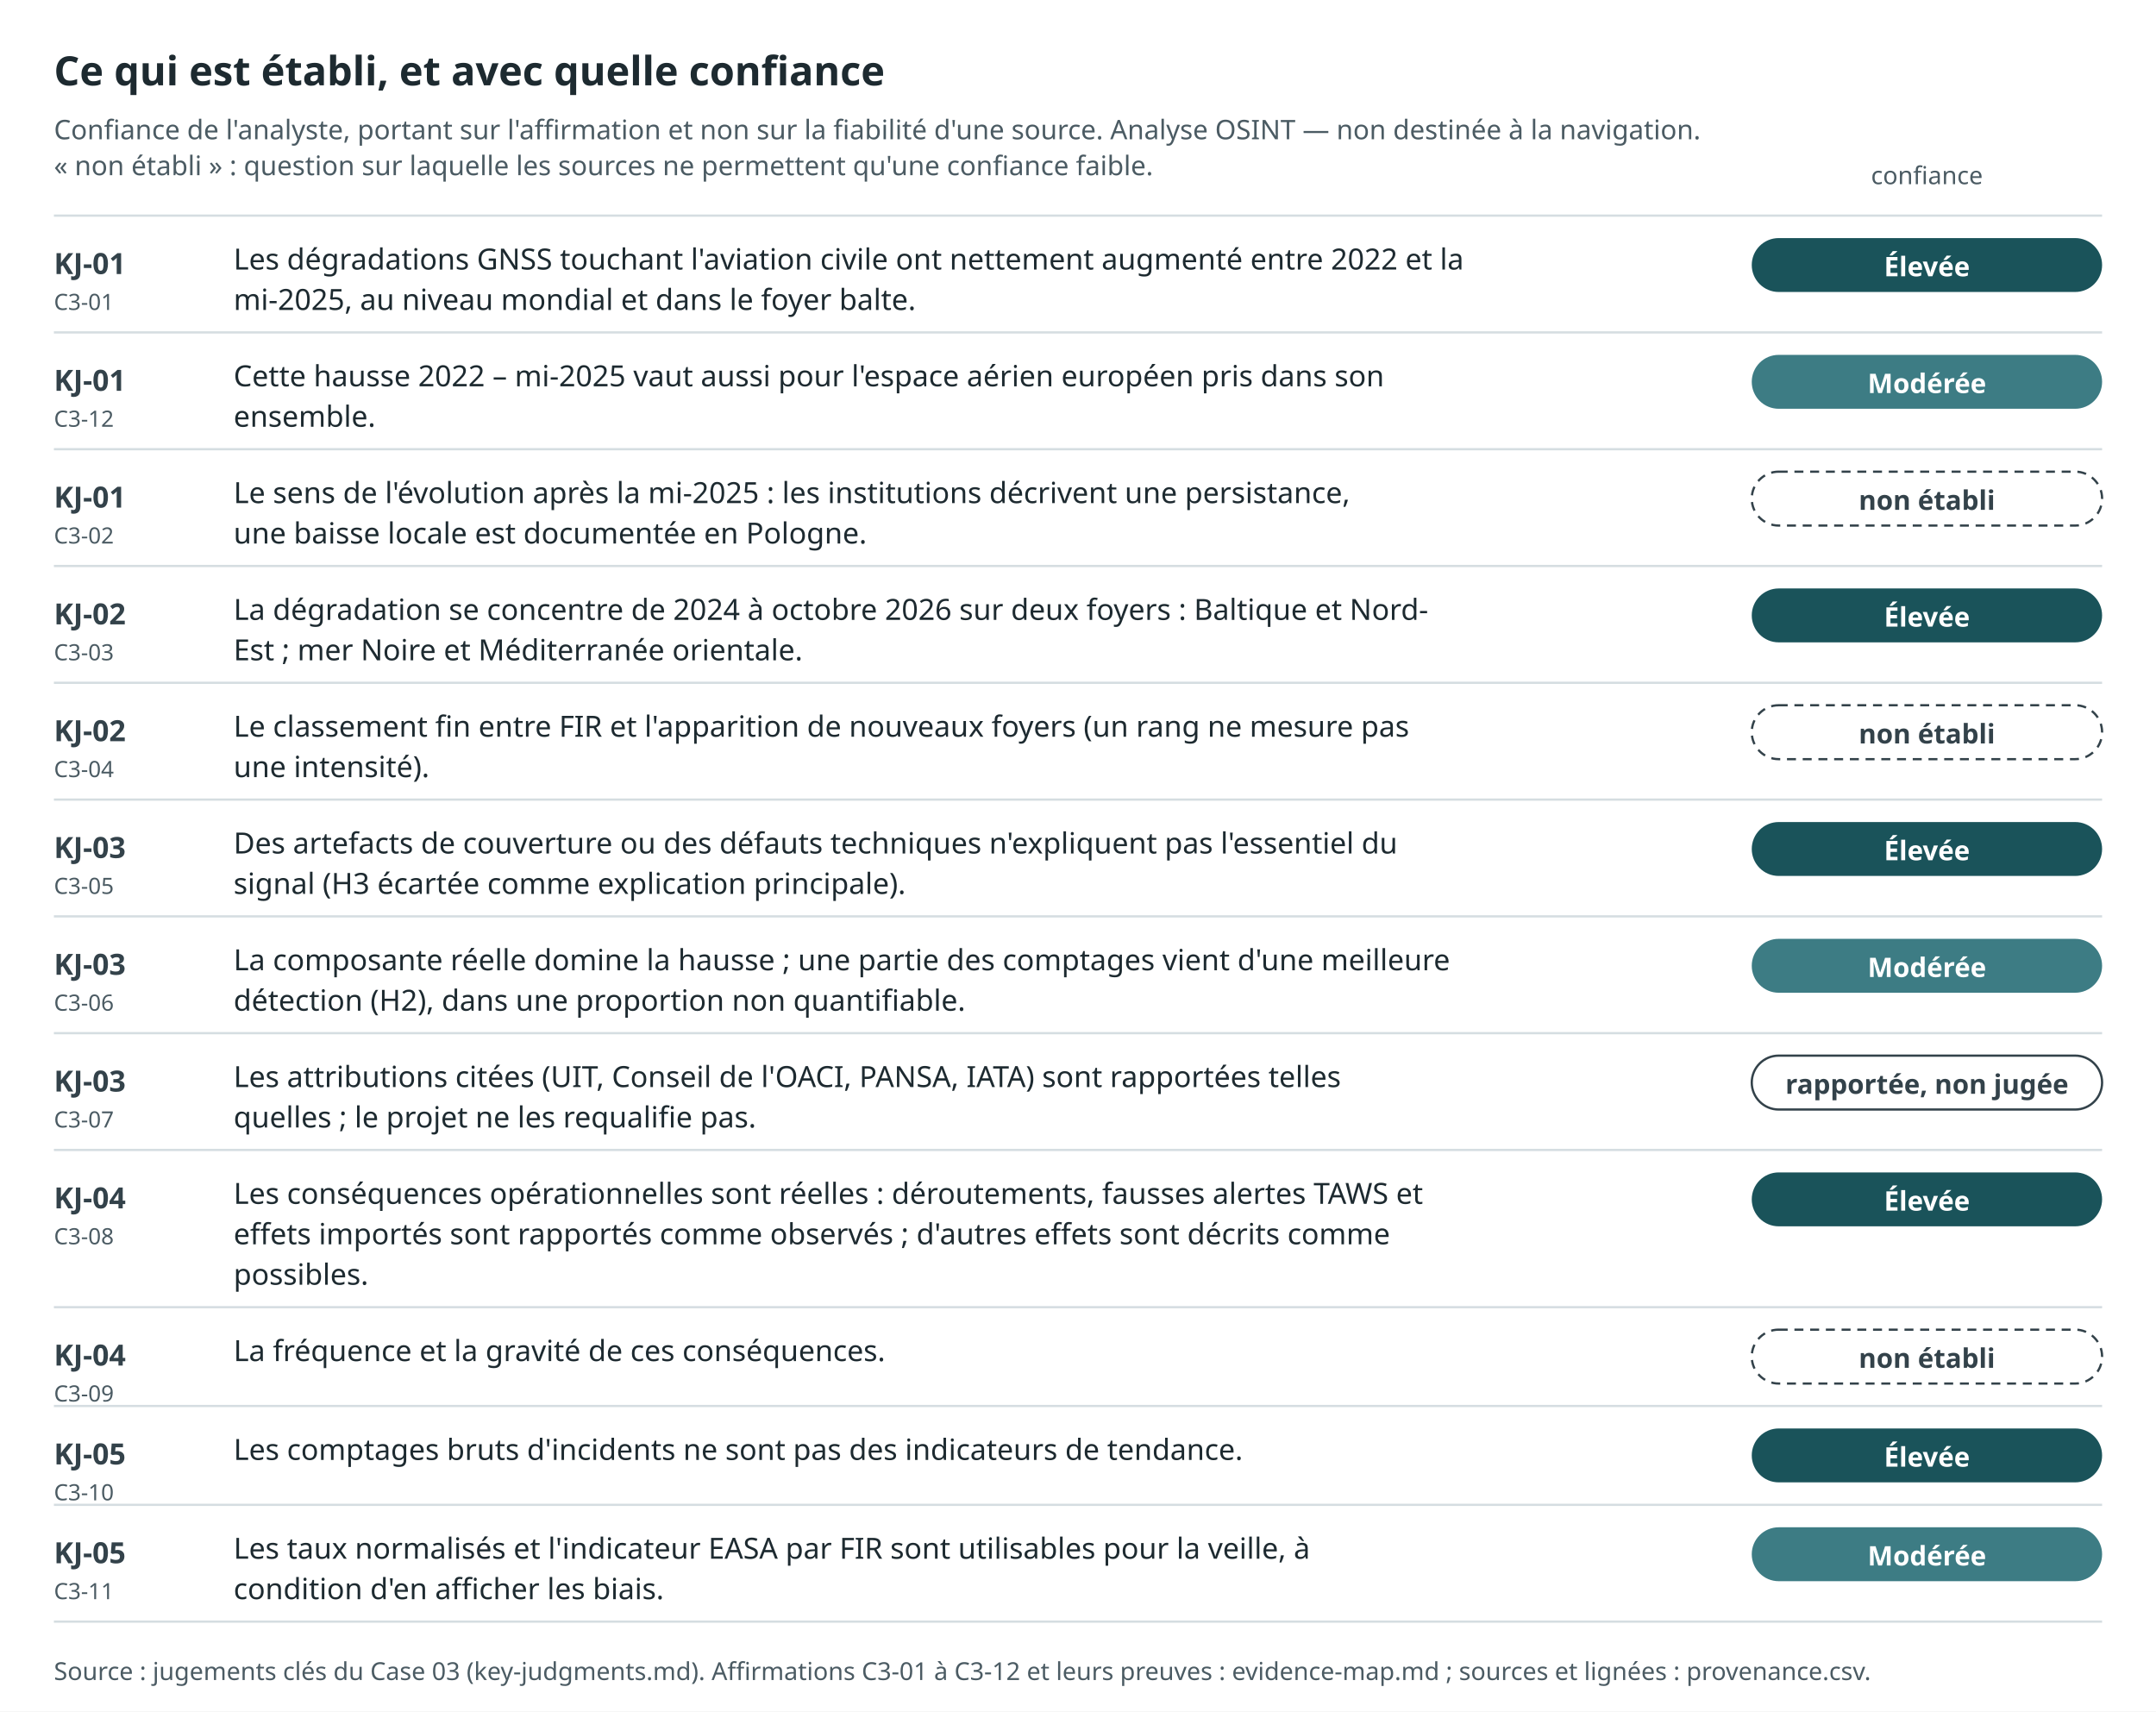
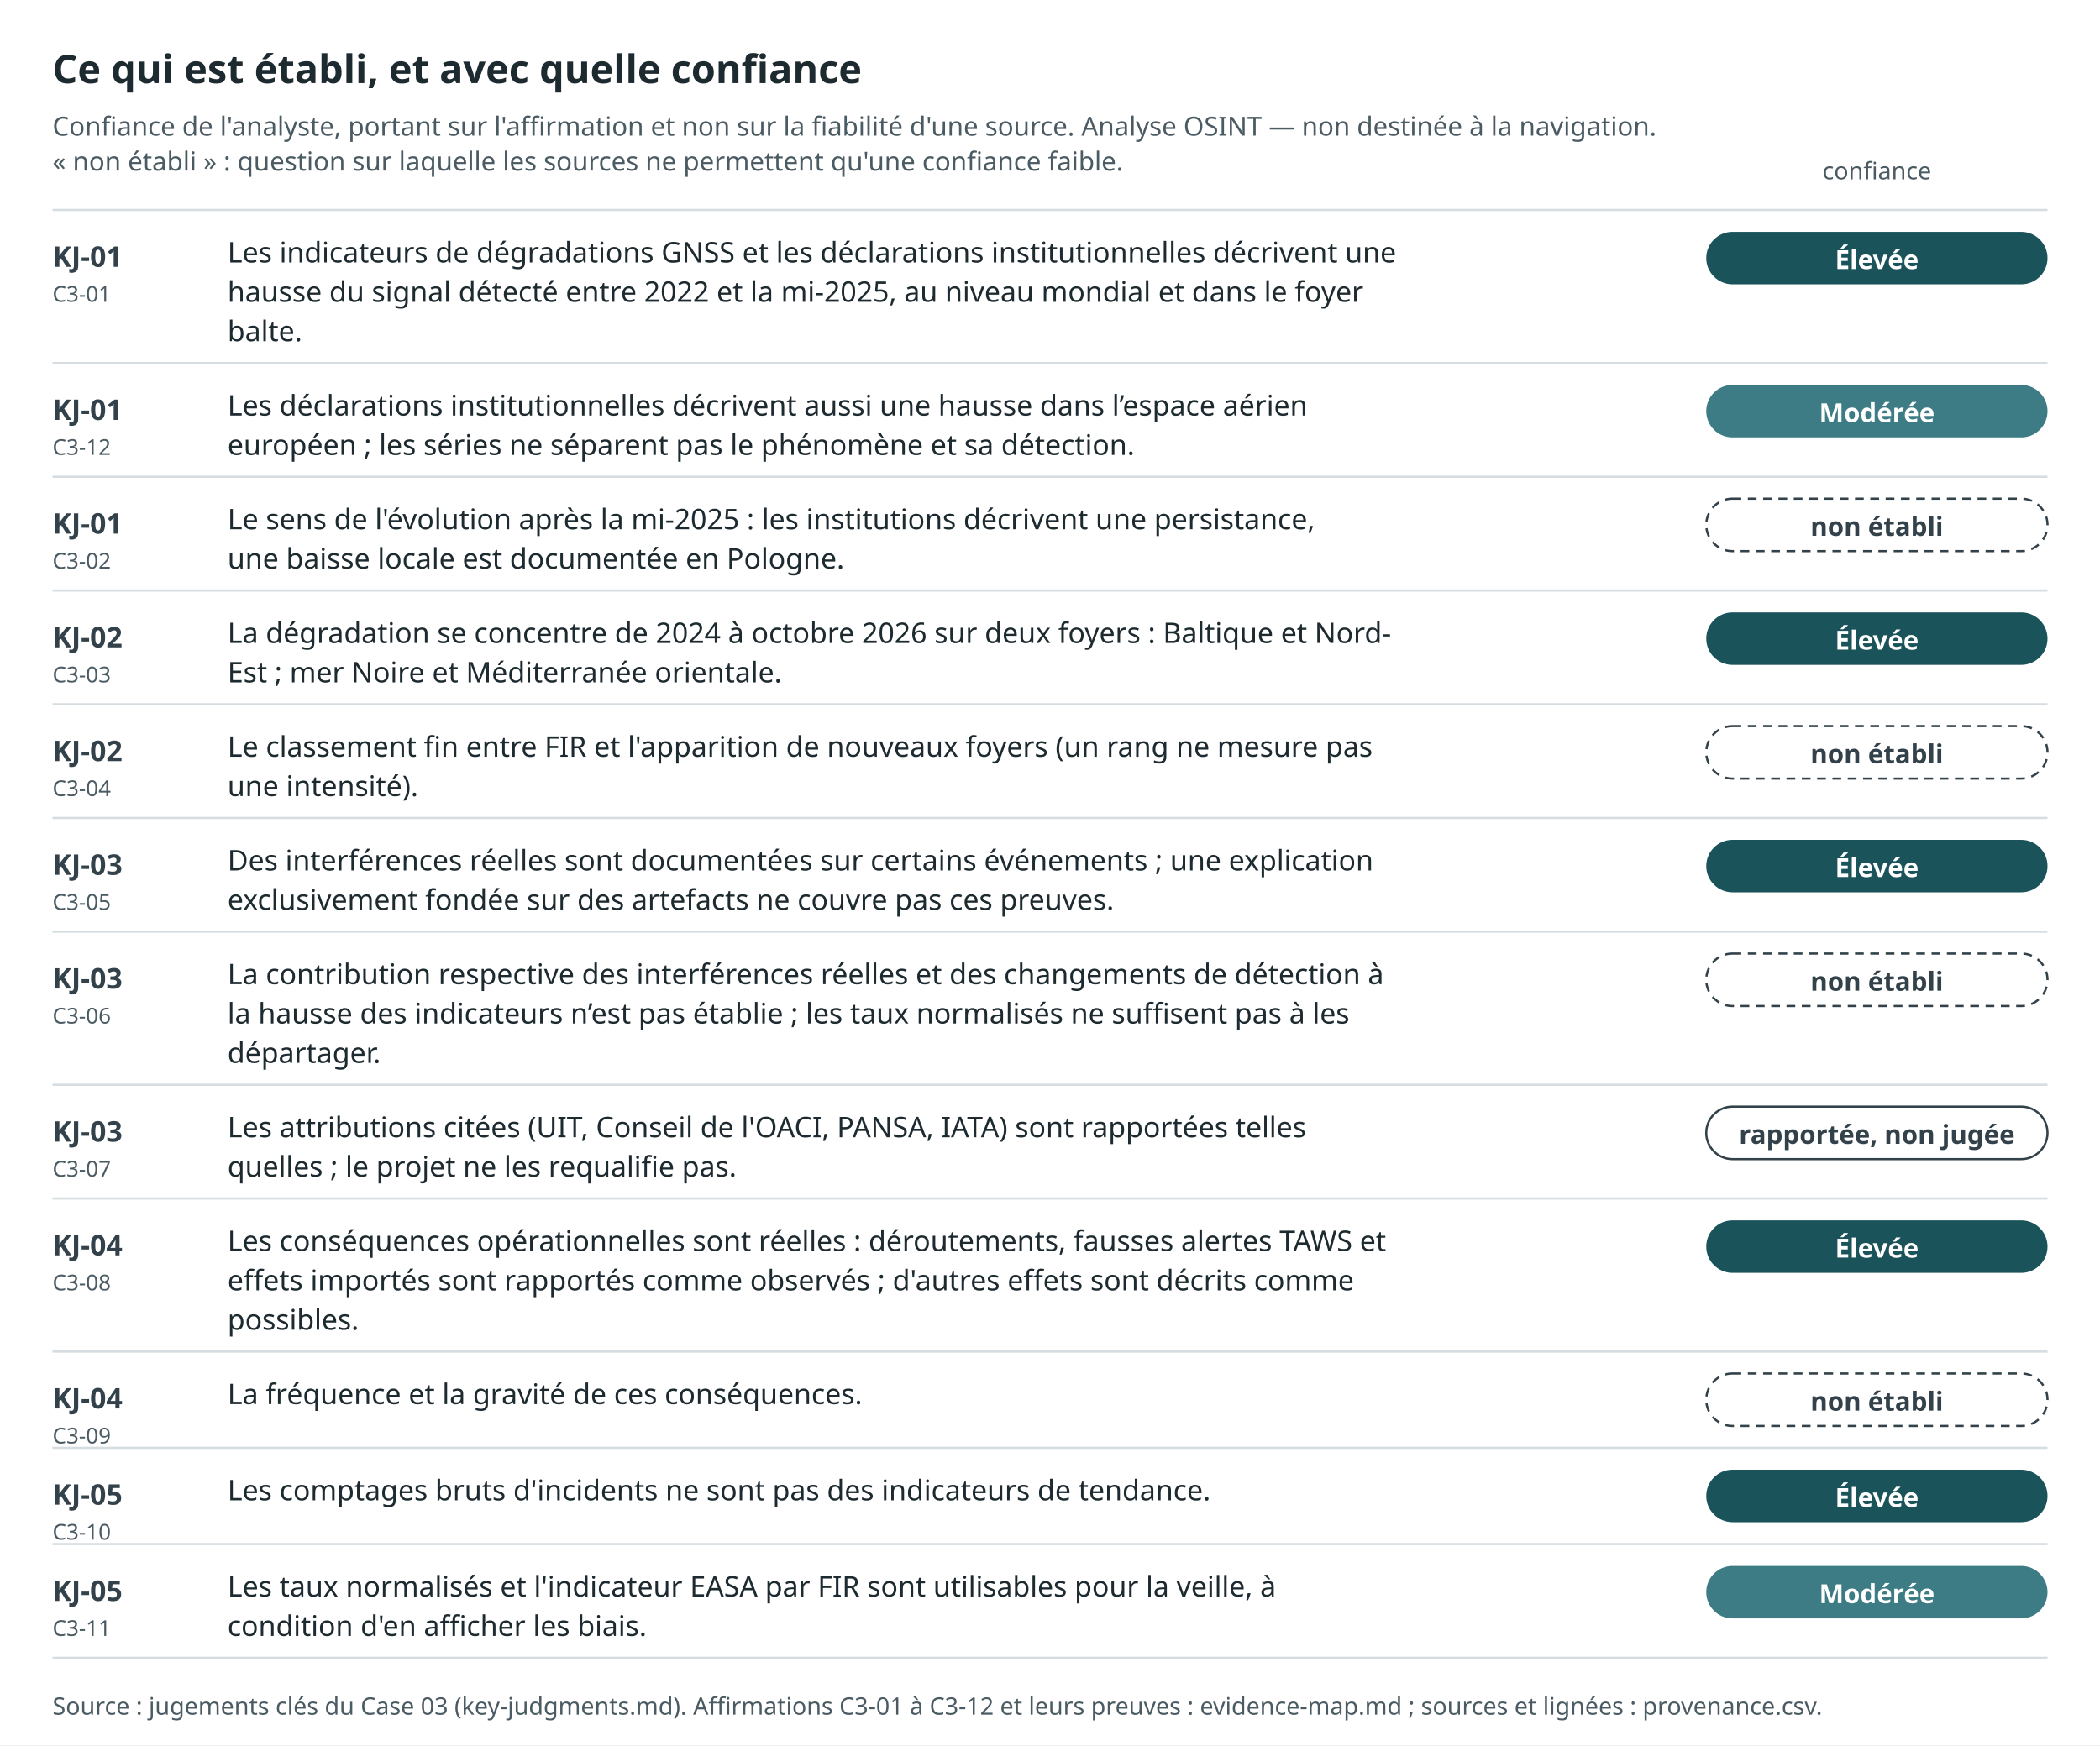
- <svg xmlns="http://www.w3.org/2000/svg" width="960" height="762" viewBox="0 0 960 762" role="img" aria-labelledby="t d" font-family="Noto Sans, Arial, sans-serif">
-   <rect width="960" height="762" fill="#ffffff" />
+ <svg xmlns="http://www.w3.org/2000/svg" width="960" height="798" viewBox="0 0 960 798" role="img" aria-labelledby="t d" font-family="Noto Sans, Arial, sans-serif">
+   <rect width="960" height="798" fill="#ffffff" />
  <text x="24" y="38" font-size="18" font-weight="700" fill="#1d2a30">Ce qui est établi, et avec quelle confiance</text>
  <text x="24" y="62" font-size="12" fill="#4b5b63">Confiance de l'analyste, portant sur l'affirmation et non sur la fiabilité d'une source. Analyse OSINT — non destinée à la navigation.</text>
  <text x="24" y="78" font-size="12" fill="#4b5b63">« non établi » : question sur laquelle les sources ne permettent qu'une confiance faible.</text>
  <text x="858" y="82" font-size="11" text-anchor="middle" fill="#4b5b63">confiance</text>
  <line x1="24" y1="96" x2="936" y2="96" stroke="#d5dde1" />
  <text x="24" y="122" font-size="13" font-weight="700" fill="#33424a">KJ-01</text>
  <text x="24" y="138" font-size="10" fill="#4b5b63">C3-01</text>
-   <text x="104" y="120" font-size="13" fill="#1d2a30">Les dégradations GNSS touchant l'aviation civile ont nettement augmenté entre 2022 et la</text>
-   <text x="104" y="138" font-size="13" fill="#1d2a30">mi-2025, au niveau mondial et dans le foyer balte.</text>
+   <text x="104" y="120" font-size="13" fill="#1d2a30">Les indicateurs de dégradations GNSS et les déclarations institutionnelles décrivent une</text>
+   <text x="104" y="138" font-size="13" fill="#1d2a30">hausse du signal détecté entre 2022 et la mi-2025, au niveau mondial et dans le foyer</text>
+   <text x="104" y="156" font-size="13" fill="#1d2a30">balte.</text>
  <rect x="780" y="106" width="156" height="24" rx="12" fill="#1a535a" stroke="#33424a" stroke-width="0" />
  <text x="858" y="123" font-size="12" font-weight="700" text-anchor="middle" fill="#ffffff">Élevée</text>
-   <line x1="24" y1="148" x2="936" y2="148" stroke="#d5dde1" />
-   <text x="24" y="174" font-size="13" font-weight="700" fill="#33424a">KJ-01</text>
-   <text x="24" y="190" font-size="10" fill="#4b5b63">C3-12</text>
-   <text x="104" y="172" font-size="13" fill="#1d2a30">Cette hausse 2022 – mi-2025 vaut aussi pour l'espace aérien européen pris dans son</text>
-   <text x="104" y="190" font-size="13" fill="#1d2a30">ensemble.</text>
-   <rect x="780" y="158" width="156" height="24" rx="12" fill="#3d7c84" stroke="#33424a" stroke-width="0" />
-   <text x="858" y="175" font-size="12" font-weight="700" text-anchor="middle" fill="#ffffff">Modérée</text>
-   <line x1="24" y1="200" x2="936" y2="200" stroke="#d5dde1" />
-   <text x="24" y="226" font-size="13" font-weight="700" fill="#33424a">KJ-01</text>
-   <text x="24" y="242" font-size="10" fill="#4b5b63">C3-02</text>
-   <text x="104" y="224" font-size="13" fill="#1d2a30">Le sens de l'évolution après la mi-2025 : les institutions décrivent une persistance,</text>
-   <text x="104" y="242" font-size="13" fill="#1d2a30">une baisse locale est documentée en Pologne.</text>
-   <rect x="780" y="210" width="156" height="24" rx="12" fill="#ffffff" stroke="#33424a" stroke-width="1" stroke-dasharray="4 3" />
-   <text x="858" y="227" font-size="12" font-weight="700" text-anchor="middle" fill="#33424a">non établi</text>
-   <line x1="24" y1="252" x2="936" y2="252" stroke="#d5dde1" />
-   <text x="24" y="278" font-size="13" font-weight="700" fill="#33424a">KJ-02</text>
-   <text x="24" y="294" font-size="10" fill="#4b5b63">C3-03</text>
-   <text x="104" y="276" font-size="13" fill="#1d2a30">La dégradation se concentre de 2024 à octobre 2026 sur deux foyers : Baltique et Nord-</text>
-   <text x="104" y="294" font-size="13" fill="#1d2a30">Est ; mer Noire et Méditerranée orientale.</text>
-   <rect x="780" y="262" width="156" height="24" rx="12" fill="#1a535a" stroke="#33424a" stroke-width="0" />
-   <text x="858" y="279" font-size="12" font-weight="700" text-anchor="middle" fill="#ffffff">Élevée</text>
-   <line x1="24" y1="304" x2="936" y2="304" stroke="#d5dde1" />
-   <text x="24" y="330" font-size="13" font-weight="700" fill="#33424a">KJ-02</text>
-   <text x="24" y="346" font-size="10" fill="#4b5b63">C3-04</text>
-   <text x="104" y="328" font-size="13" fill="#1d2a30">Le classement fin entre FIR et l'apparition de nouveaux foyers (un rang ne mesure pas</text>
-   <text x="104" y="346" font-size="13" fill="#1d2a30">une intensité).</text>
-   <rect x="780" y="314" width="156" height="24" rx="12" fill="#ffffff" stroke="#33424a" stroke-width="1" stroke-dasharray="4 3" />
-   <text x="858" y="331" font-size="12" font-weight="700" text-anchor="middle" fill="#33424a">non établi</text>
-   <line x1="24" y1="356" x2="936" y2="356" stroke="#d5dde1" />
-   <text x="24" y="382" font-size="13" font-weight="700" fill="#33424a">KJ-03</text>
-   <text x="24" y="398" font-size="10" fill="#4b5b63">C3-05</text>
-   <text x="104" y="380" font-size="13" fill="#1d2a30">Des artefacts de couverture ou des défauts techniques n'expliquent pas l'essentiel du</text>
-   <text x="104" y="398" font-size="13" fill="#1d2a30">signal (H3 écartée comme explication principale).</text>
-   <rect x="780" y="366" width="156" height="24" rx="12" fill="#1a535a" stroke="#33424a" stroke-width="0" />
-   <text x="858" y="383" font-size="12" font-weight="700" text-anchor="middle" fill="#ffffff">Élevée</text>
-   <line x1="24" y1="408" x2="936" y2="408" stroke="#d5dde1" />
-   <text x="24" y="434" font-size="13" font-weight="700" fill="#33424a">KJ-03</text>
-   <text x="24" y="450" font-size="10" fill="#4b5b63">C3-06</text>
-   <text x="104" y="432" font-size="13" fill="#1d2a30">La composante réelle domine la hausse ; une partie des comptages vient d'une meilleure</text>
-   <text x="104" y="450" font-size="13" fill="#1d2a30">détection (H2), dans une proportion non quantifiable.</text>
-   <rect x="780" y="418" width="156" height="24" rx="12" fill="#3d7c84" stroke="#33424a" stroke-width="0" />
-   <text x="858" y="435" font-size="12" font-weight="700" text-anchor="middle" fill="#ffffff">Modérée</text>
-   <line x1="24" y1="460" x2="936" y2="460" stroke="#d5dde1" />
-   <text x="24" y="486" font-size="13" font-weight="700" fill="#33424a">KJ-03</text>
-   <text x="24" y="502" font-size="10" fill="#4b5b63">C3-07</text>
-   <text x="104" y="484" font-size="13" fill="#1d2a30">Les attributions citées (UIT, Conseil de l'OACI, PANSA, IATA) sont rapportées telles</text>
-   <text x="104" y="502" font-size="13" fill="#1d2a30">quelles ; le projet ne les requalifie pas.</text>
-   <rect x="780" y="470" width="156" height="24" rx="12" fill="#ffffff" stroke="#33424a" stroke-width="1" />
-   <text x="858" y="487" font-size="12" font-weight="700" text-anchor="middle" fill="#33424a">rapportée, non jugée</text>
-   <line x1="24" y1="512" x2="936" y2="512" stroke="#d5dde1" />
-   <text x="24" y="538" font-size="13" font-weight="700" fill="#33424a">KJ-04</text>
-   <text x="24" y="554" font-size="10" fill="#4b5b63">C3-08</text>
-   <text x="104" y="536" font-size="13" fill="#1d2a30">Les conséquences opérationnelles sont réelles : déroutements, fausses alertes TAWS et</text>
-   <text x="104" y="554" font-size="13" fill="#1d2a30">effets importés sont rapportés comme observés ; d'autres effets sont décrits comme</text>
-   <text x="104" y="572" font-size="13" fill="#1d2a30">possibles.</text>
-   <rect x="780" y="522" width="156" height="24" rx="12" fill="#1a535a" stroke="#33424a" stroke-width="0" />
-   <text x="858" y="539" font-size="12" font-weight="700" text-anchor="middle" fill="#ffffff">Élevée</text>
-   <line x1="24" y1="582" x2="936" y2="582" stroke="#d5dde1" />
-   <text x="24" y="608" font-size="13" font-weight="700" fill="#33424a">KJ-04</text>
-   <text x="24" y="624" font-size="10" fill="#4b5b63">C3-09</text>
-   <text x="104" y="606" font-size="13" fill="#1d2a30">La fréquence et la gravité de ces conséquences.</text>
-   <rect x="780" y="592" width="156" height="24" rx="12" fill="#ffffff" stroke="#33424a" stroke-width="1" stroke-dasharray="4 3" />
-   <text x="858" y="609" font-size="12" font-weight="700" text-anchor="middle" fill="#33424a">non établi</text>
-   <line x1="24" y1="626" x2="936" y2="626" stroke="#d5dde1" />
-   <text x="24" y="652" font-size="13" font-weight="700" fill="#33424a">KJ-05</text>
-   <text x="24" y="668" font-size="10" fill="#4b5b63">C3-10</text>
-   <text x="104" y="650" font-size="13" fill="#1d2a30">Les comptages bruts d'incidents ne sont pas des indicateurs de tendance.</text>
-   <rect x="780" y="636" width="156" height="24" rx="12" fill="#1a535a" stroke="#33424a" stroke-width="0" />
-   <text x="858" y="653" font-size="12" font-weight="700" text-anchor="middle" fill="#ffffff">Élevée</text>
-   <line x1="24" y1="670" x2="936" y2="670" stroke="#d5dde1" />
-   <text x="24" y="696" font-size="13" font-weight="700" fill="#33424a">KJ-05</text>
-   <text x="24" y="712" font-size="10" fill="#4b5b63">C3-11</text>
-   <text x="104" y="694" font-size="13" fill="#1d2a30">Les taux normalisés et l'indicateur EASA par FIR sont utilisables pour la veille, à</text>
-   <text x="104" y="712" font-size="13" fill="#1d2a30">condition d'en afficher les biais.</text>
-   <rect x="780" y="680" width="156" height="24" rx="12" fill="#3d7c84" stroke="#33424a" stroke-width="0" />
-   <text x="858" y="697" font-size="12" font-weight="700" text-anchor="middle" fill="#ffffff">Modérée</text>
-   <line x1="24" y1="722" x2="936" y2="722" stroke="#d5dde1" />
-   <text x="24" y="748" font-size="11" fill="#4b5b63">Source : jugements clés du Case 03 (key-judgments.md). Affirmations C3-01 à C3-12 et leurs preuves : evidence-map.md ; sources et lignées : provenance.csv.</text>
+   <line x1="24" y1="166" x2="936" y2="166" stroke="#d5dde1" />
+   <text x="24" y="192" font-size="13" font-weight="700" fill="#33424a">KJ-01</text>
+   <text x="24" y="208" font-size="10" fill="#4b5b63">C3-12</text>
+   <text x="104" y="190" font-size="13" fill="#1d2a30">Les déclarations institutionnelles décrivent aussi une hausse dans l’espace aérien</text>
+   <text x="104" y="208" font-size="13" fill="#1d2a30">européen ; les séries ne séparent pas le phénomène et sa détection.</text>
+   <rect x="780" y="176" width="156" height="24" rx="12" fill="#3d7c84" stroke="#33424a" stroke-width="0" />
+   <text x="858" y="193" font-size="12" font-weight="700" text-anchor="middle" fill="#ffffff">Modérée</text>
+   <line x1="24" y1="218" x2="936" y2="218" stroke="#d5dde1" />
+   <text x="24" y="244" font-size="13" font-weight="700" fill="#33424a">KJ-01</text>
+   <text x="24" y="260" font-size="10" fill="#4b5b63">C3-02</text>
+   <text x="104" y="242" font-size="13" fill="#1d2a30">Le sens de l'évolution après la mi-2025 : les institutions décrivent une persistance,</text>
+   <text x="104" y="260" font-size="13" fill="#1d2a30">une baisse locale est documentée en Pologne.</text>
+   <rect x="780" y="228" width="156" height="24" rx="12" fill="#ffffff" stroke="#33424a" stroke-width="1" stroke-dasharray="4 3" />
+   <text x="858" y="245" font-size="12" font-weight="700" text-anchor="middle" fill="#33424a">non établi</text>
+   <line x1="24" y1="270" x2="936" y2="270" stroke="#d5dde1" />
+   <text x="24" y="296" font-size="13" font-weight="700" fill="#33424a">KJ-02</text>
+   <text x="24" y="312" font-size="10" fill="#4b5b63">C3-03</text>
+   <text x="104" y="294" font-size="13" fill="#1d2a30">La dégradation se concentre de 2024 à octobre 2026 sur deux foyers : Baltique et Nord-</text>
+   <text x="104" y="312" font-size="13" fill="#1d2a30">Est ; mer Noire et Méditerranée orientale.</text>
+   <rect x="780" y="280" width="156" height="24" rx="12" fill="#1a535a" stroke="#33424a" stroke-width="0" />
+   <text x="858" y="297" font-size="12" font-weight="700" text-anchor="middle" fill="#ffffff">Élevée</text>
+   <line x1="24" y1="322" x2="936" y2="322" stroke="#d5dde1" />
+   <text x="24" y="348" font-size="13" font-weight="700" fill="#33424a">KJ-02</text>
+   <text x="24" y="364" font-size="10" fill="#4b5b63">C3-04</text>
+   <text x="104" y="346" font-size="13" fill="#1d2a30">Le classement fin entre FIR et l'apparition de nouveaux foyers (un rang ne mesure pas</text>
+   <text x="104" y="364" font-size="13" fill="#1d2a30">une intensité).</text>
+   <rect x="780" y="332" width="156" height="24" rx="12" fill="#ffffff" stroke="#33424a" stroke-width="1" stroke-dasharray="4 3" />
+   <text x="858" y="349" font-size="12" font-weight="700" text-anchor="middle" fill="#33424a">non établi</text>
+   <line x1="24" y1="374" x2="936" y2="374" stroke="#d5dde1" />
+   <text x="24" y="400" font-size="13" font-weight="700" fill="#33424a">KJ-03</text>
+   <text x="24" y="416" font-size="10" fill="#4b5b63">C3-05</text>
+   <text x="104" y="398" font-size="13" fill="#1d2a30">Des interférences réelles sont documentées sur certains événements ; une explication</text>
+   <text x="104" y="416" font-size="13" fill="#1d2a30">exclusivement fondée sur des artefacts ne couvre pas ces preuves.</text>
+   <rect x="780" y="384" width="156" height="24" rx="12" fill="#1a535a" stroke="#33424a" stroke-width="0" />
+   <text x="858" y="401" font-size="12" font-weight="700" text-anchor="middle" fill="#ffffff">Élevée</text>
+   <line x1="24" y1="426" x2="936" y2="426" stroke="#d5dde1" />
+   <text x="24" y="452" font-size="13" font-weight="700" fill="#33424a">KJ-03</text>
+   <text x="24" y="468" font-size="10" fill="#4b5b63">C3-06</text>
+   <text x="104" y="450" font-size="13" fill="#1d2a30">La contribution respective des interférences réelles et des changements de détection à</text>
+   <text x="104" y="468" font-size="13" fill="#1d2a30">la hausse des indicateurs n’est pas établie ; les taux normalisés ne suffisent pas à les</text>
+   <text x="104" y="486" font-size="13" fill="#1d2a30">départager.</text>
+   <rect x="780" y="436" width="156" height="24" rx="12" fill="#ffffff" stroke="#33424a" stroke-width="1" stroke-dasharray="4 3" />
+   <text x="858" y="453" font-size="12" font-weight="700" text-anchor="middle" fill="#33424a">non établi</text>
+   <line x1="24" y1="496" x2="936" y2="496" stroke="#d5dde1" />
+   <text x="24" y="522" font-size="13" font-weight="700" fill="#33424a">KJ-03</text>
+   <text x="24" y="538" font-size="10" fill="#4b5b63">C3-07</text>
+   <text x="104" y="520" font-size="13" fill="#1d2a30">Les attributions citées (UIT, Conseil de l'OACI, PANSA, IATA) sont rapportées telles</text>
+   <text x="104" y="538" font-size="13" fill="#1d2a30">quelles ; le projet ne les requalifie pas.</text>
+   <rect x="780" y="506" width="156" height="24" rx="12" fill="#ffffff" stroke="#33424a" stroke-width="1" />
+   <text x="858" y="523" font-size="12" font-weight="700" text-anchor="middle" fill="#33424a">rapportée, non jugée</text>
+   <line x1="24" y1="548" x2="936" y2="548" stroke="#d5dde1" />
+   <text x="24" y="574" font-size="13" font-weight="700" fill="#33424a">KJ-04</text>
+   <text x="24" y="590" font-size="10" fill="#4b5b63">C3-08</text>
+   <text x="104" y="572" font-size="13" fill="#1d2a30">Les conséquences opérationnelles sont réelles : déroutements, fausses alertes TAWS et</text>
+   <text x="104" y="590" font-size="13" fill="#1d2a30">effets importés sont rapportés comme observés ; d'autres effets sont décrits comme</text>
+   <text x="104" y="608" font-size="13" fill="#1d2a30">possibles.</text>
+   <rect x="780" y="558" width="156" height="24" rx="12" fill="#1a535a" stroke="#33424a" stroke-width="0" />
+   <text x="858" y="575" font-size="12" font-weight="700" text-anchor="middle" fill="#ffffff">Élevée</text>
+   <line x1="24" y1="618" x2="936" y2="618" stroke="#d5dde1" />
+   <text x="24" y="644" font-size="13" font-weight="700" fill="#33424a">KJ-04</text>
+   <text x="24" y="660" font-size="10" fill="#4b5b63">C3-09</text>
+   <text x="104" y="642" font-size="13" fill="#1d2a30">La fréquence et la gravité de ces conséquences.</text>
+   <rect x="780" y="628" width="156" height="24" rx="12" fill="#ffffff" stroke="#33424a" stroke-width="1" stroke-dasharray="4 3" />
+   <text x="858" y="645" font-size="12" font-weight="700" text-anchor="middle" fill="#33424a">non établi</text>
+   <line x1="24" y1="662" x2="936" y2="662" stroke="#d5dde1" />
+   <text x="24" y="688" font-size="13" font-weight="700" fill="#33424a">KJ-05</text>
+   <text x="24" y="704" font-size="10" fill="#4b5b63">C3-10</text>
+   <text x="104" y="686" font-size="13" fill="#1d2a30">Les comptages bruts d'incidents ne sont pas des indicateurs de tendance.</text>
+   <rect x="780" y="672" width="156" height="24" rx="12" fill="#1a535a" stroke="#33424a" stroke-width="0" />
+   <text x="858" y="689" font-size="12" font-weight="700" text-anchor="middle" fill="#ffffff">Élevée</text>
+   <line x1="24" y1="706" x2="936" y2="706" stroke="#d5dde1" />
+   <text x="24" y="732" font-size="13" font-weight="700" fill="#33424a">KJ-05</text>
+   <text x="24" y="748" font-size="10" fill="#4b5b63">C3-11</text>
+   <text x="104" y="730" font-size="13" fill="#1d2a30">Les taux normalisés et l'indicateur EASA par FIR sont utilisables pour la veille, à</text>
+   <text x="104" y="748" font-size="13" fill="#1d2a30">condition d'en afficher les biais.</text>
+   <rect x="780" y="716" width="156" height="24" rx="12" fill="#3d7c84" stroke="#33424a" stroke-width="0" />
+   <text x="858" y="733" font-size="12" font-weight="700" text-anchor="middle" fill="#ffffff">Modérée</text>
+   <line x1="24" y1="758" x2="936" y2="758" stroke="#d5dde1" />
+   <text x="24" y="784" font-size="11" fill="#4b5b63">Source : jugements clés du Case 03 (key-judgments.md). Affirmations C3-01 à C3-12 et leurs preuves : evidence-map.md ; sources et lignées : provenance.csv.</text>
</svg>
